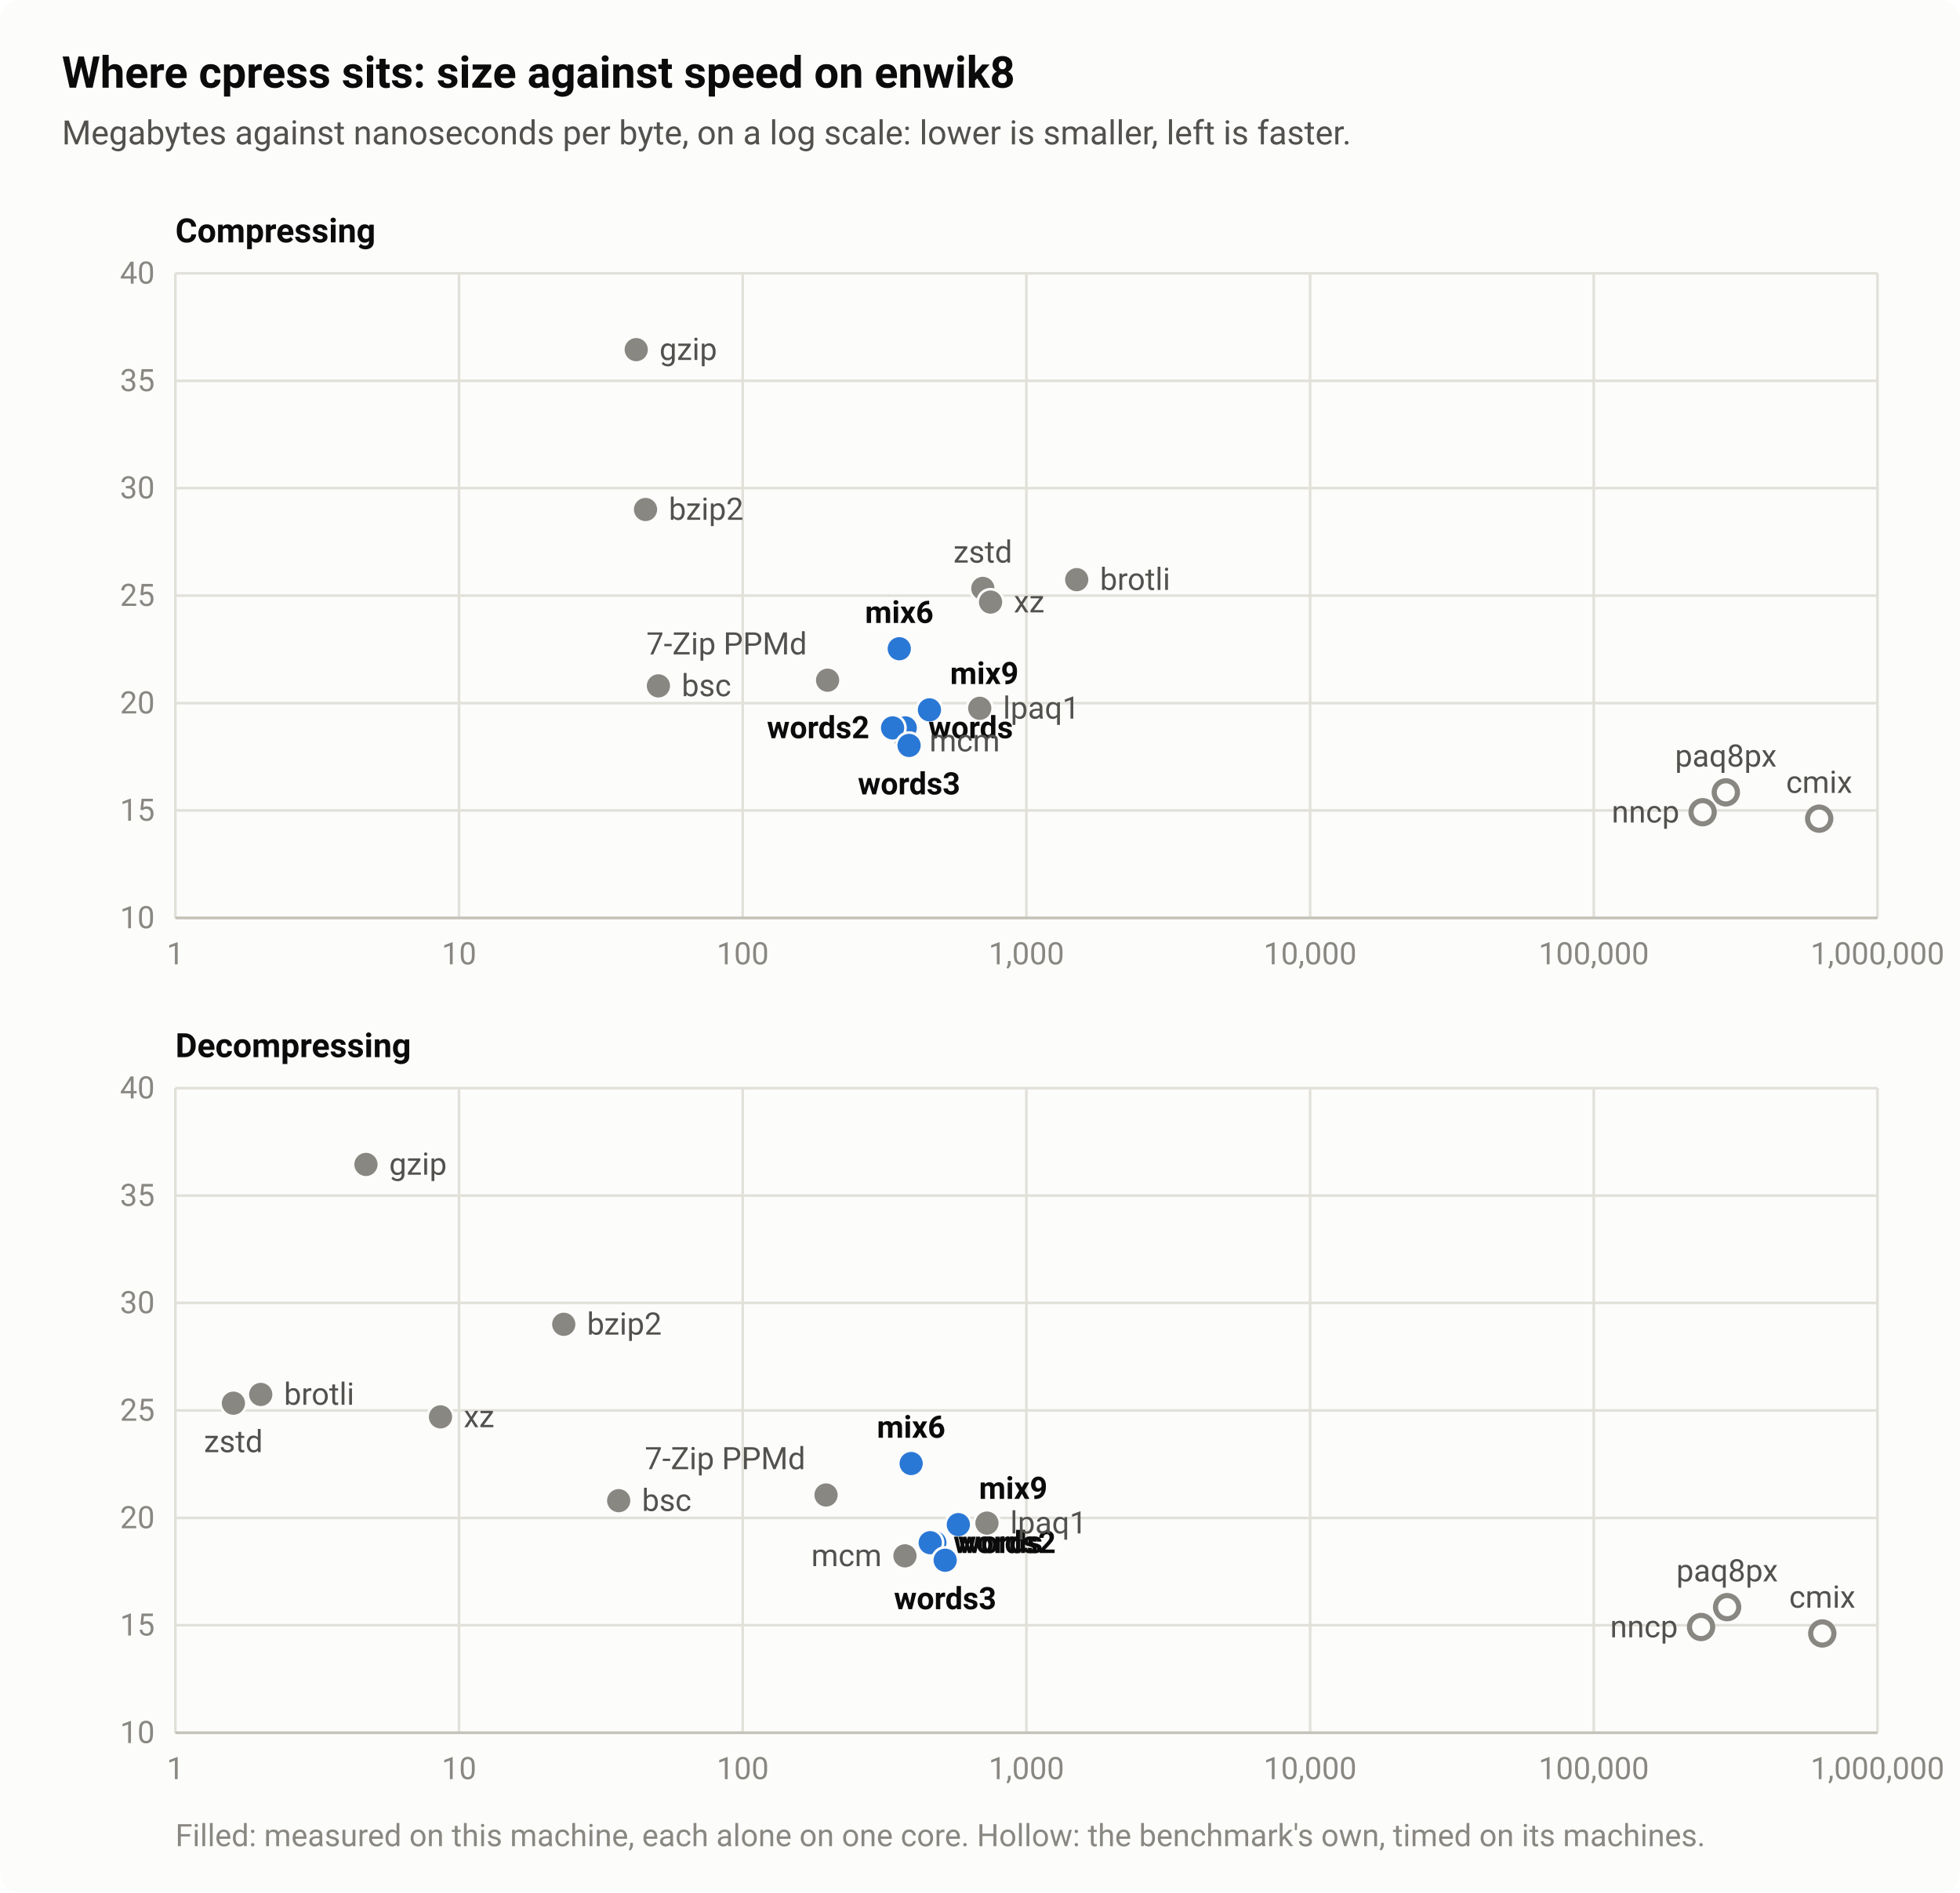
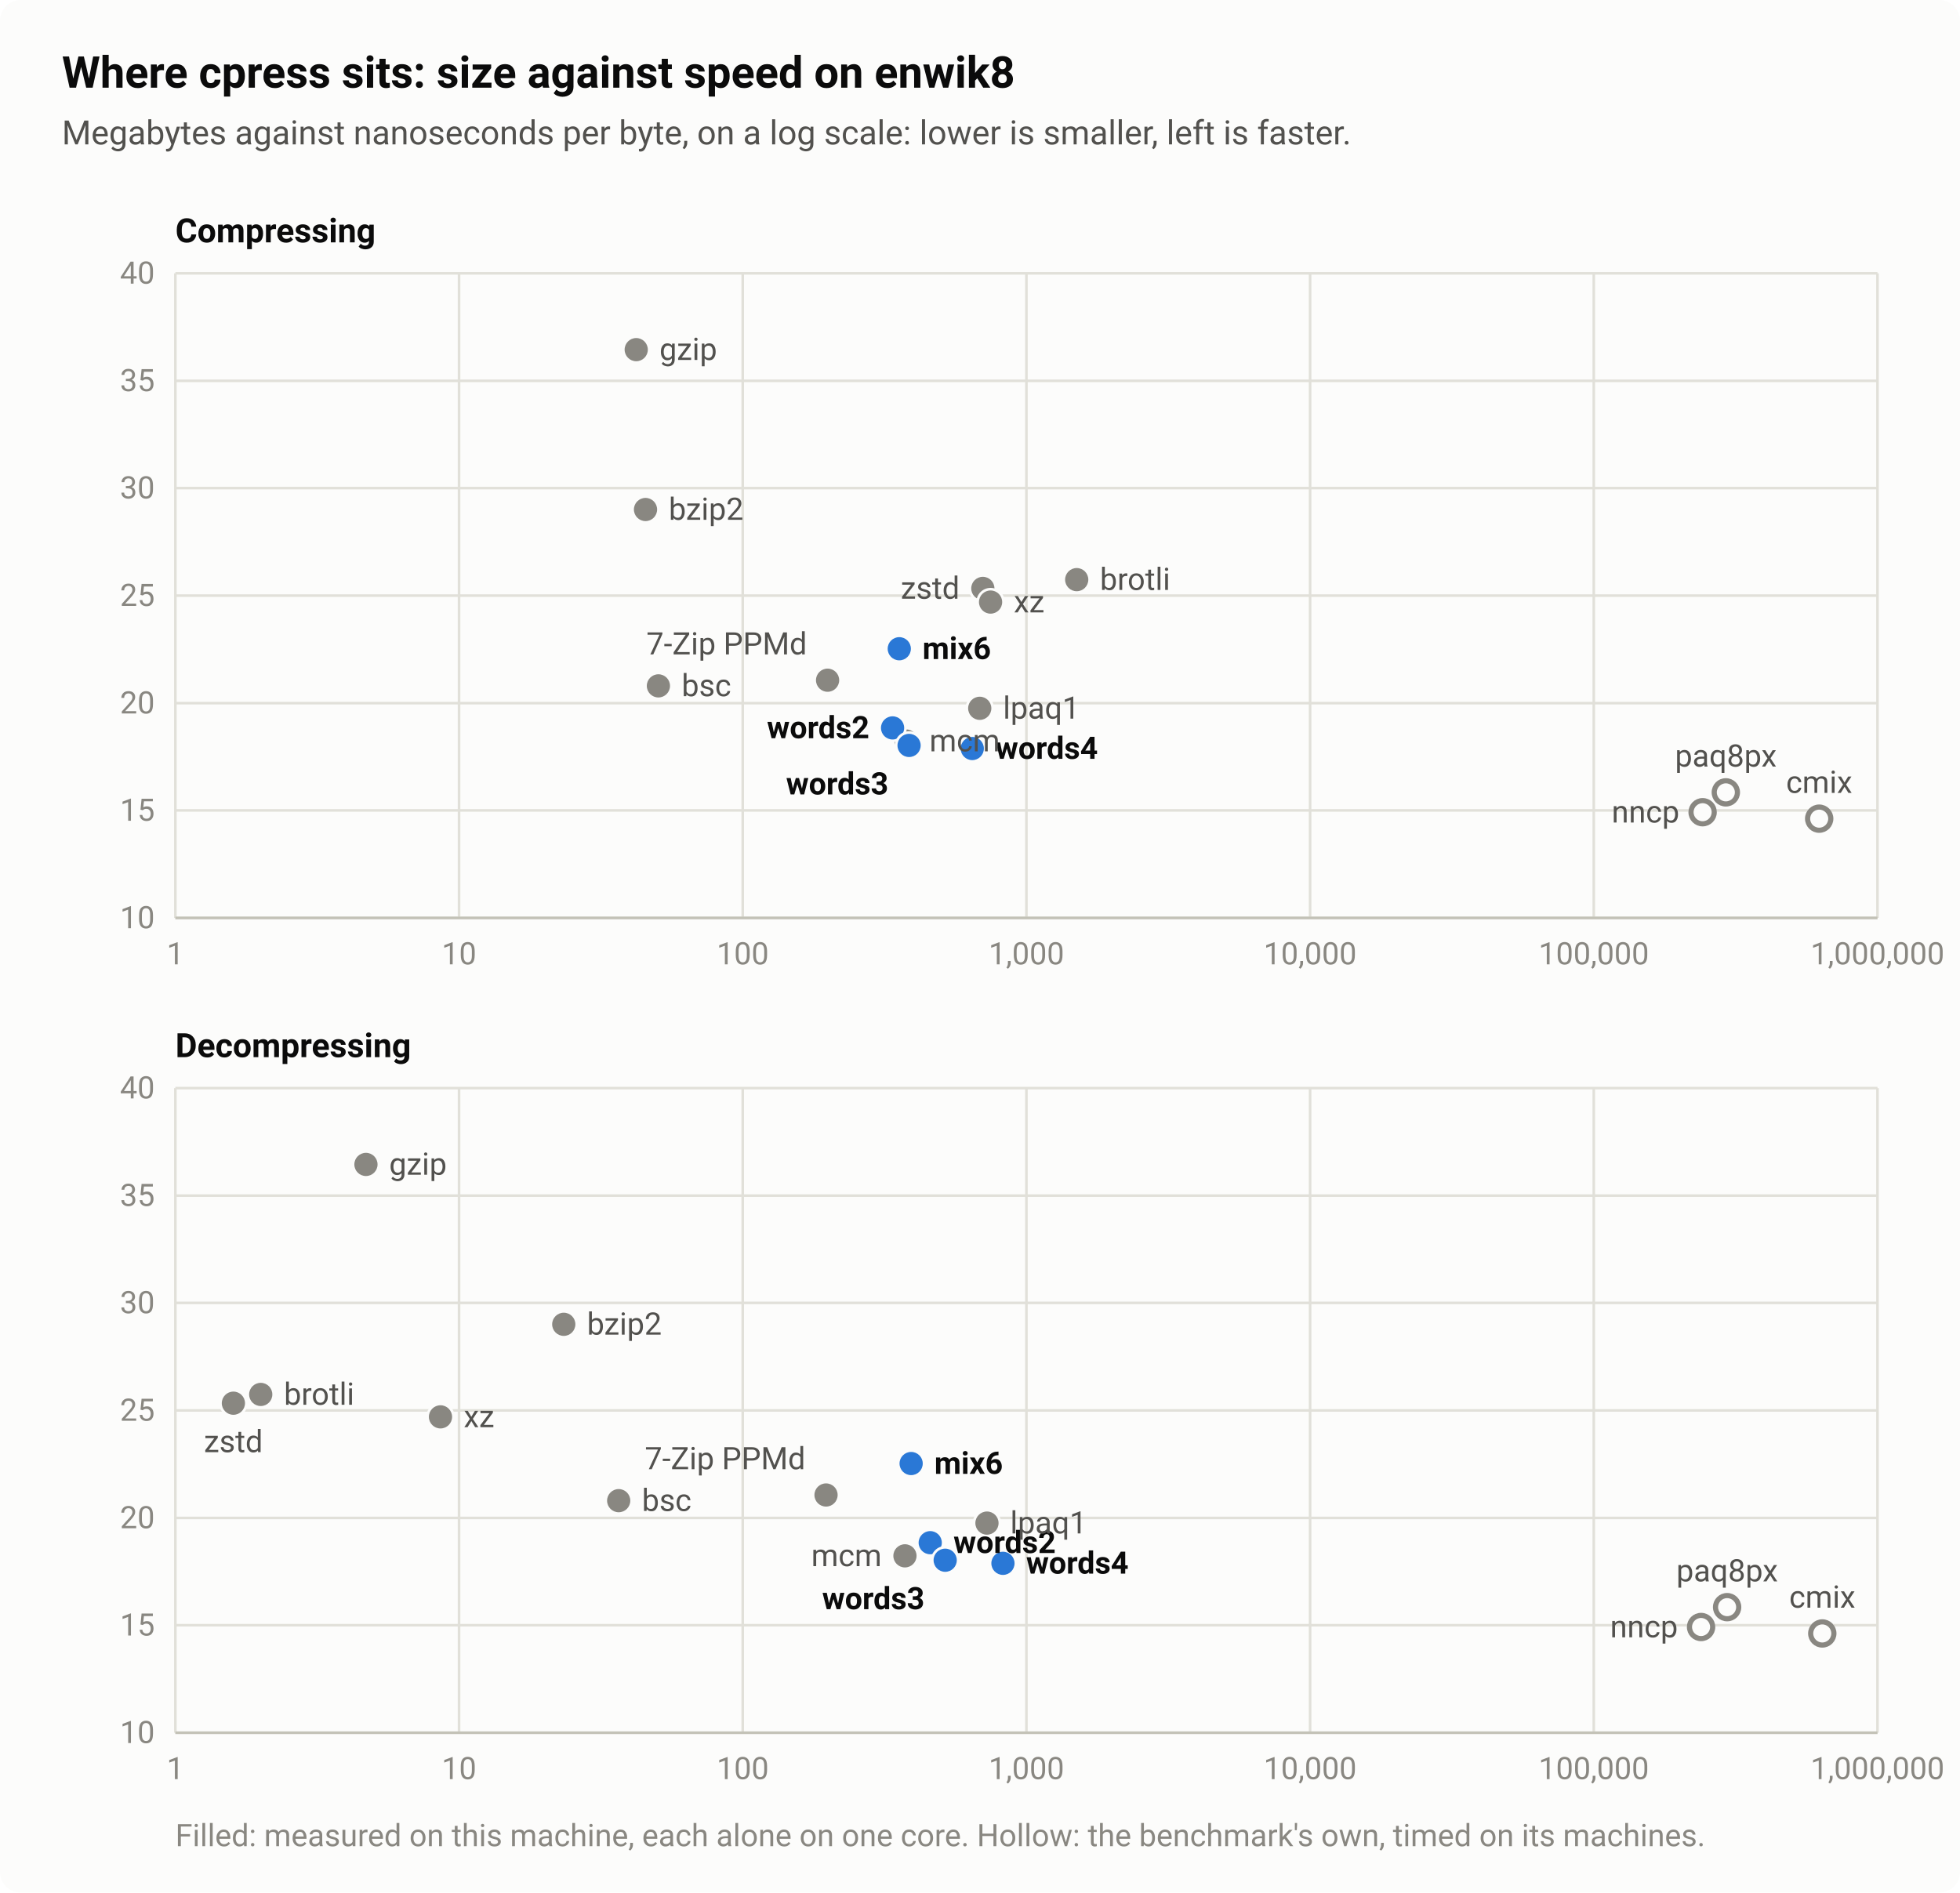
<svg xmlns="http://www.w3.org/2000/svg" width="760" height="734" viewBox="0 0 760 734" role="img" aria-labelledby="title desc">
  <style>text { font-family: system-ui, -apple-system, 'Segoe UI', Roboto, sans-serif; } .num { font-variant-numeric: tabular-nums; }</style>
  <rect width="760" height="734" rx="8" fill="#fcfcfb" />
  <text x="24" y="34" font-size="17" fill="#0b0b0b" font-weight="600">Where cpress sits: size against speed on enwik8</text>
  <text x="24" y="56" font-size="13" fill="#52514e">Megabytes against nanoseconds per byte, on a log scale: lower is smaller, left is faster.</text>
  <text x="68" y="94" font-size="13" fill="#0b0b0b" font-weight="600">Compressing</text>
  <line x1="68" y1="106" x2="68" y2="356" stroke="#e1e0d9" stroke-width="1" />
  <text x="68" y="374" font-size="12" fill="#898781" text-anchor="middle" class="num">1</text>
  <line x1="178" y1="106" x2="178" y2="356" stroke="#e1e0d9" stroke-width="1" />
  <text x="178" y="374" font-size="12" fill="#898781" text-anchor="middle" class="num">10</text>
  <line x1="288" y1="106" x2="288" y2="356" stroke="#e1e0d9" stroke-width="1" />
  <text x="288" y="374" font-size="12" fill="#898781" text-anchor="middle" class="num">100</text>
  <line x1="398" y1="106" x2="398" y2="356" stroke="#e1e0d9" stroke-width="1" />
  <text x="398" y="374" font-size="12" fill="#898781" text-anchor="middle" class="num">1,000</text>
  <line x1="508" y1="106" x2="508" y2="356" stroke="#e1e0d9" stroke-width="1" />
  <text x="508" y="374" font-size="12" fill="#898781" text-anchor="middle" class="num">10,000</text>
  <line x1="618" y1="106" x2="618" y2="356" stroke="#e1e0d9" stroke-width="1" />
  <text x="618" y="374" font-size="12" fill="#898781" text-anchor="middle" class="num">100,000</text>
  <line x1="728" y1="106" x2="728" y2="356" stroke="#e1e0d9" stroke-width="1" />
  <text x="728" y="374" font-size="12" fill="#898781" text-anchor="middle" class="num">1,000,000</text>
  <line x1="68" y1="356" x2="728" y2="356" stroke="#e1e0d9" stroke-width="1" />
  <text x="60" y="360" font-size="12" fill="#898781" text-anchor="end" class="num">10</text>
  <line x1="68" y1="314.3" x2="728" y2="314.3" stroke="#e1e0d9" stroke-width="1" />
  <text x="60" y="318.3" font-size="12" fill="#898781" text-anchor="end" class="num">15</text>
  <line x1="68" y1="272.7" x2="728" y2="272.7" stroke="#e1e0d9" stroke-width="1" />
  <text x="60" y="276.7" font-size="12" fill="#898781" text-anchor="end" class="num">20</text>
  <line x1="68" y1="231" x2="728" y2="231" stroke="#e1e0d9" stroke-width="1" />
  <text x="60" y="235" font-size="12" fill="#898781" text-anchor="end" class="num">25</text>
  <line x1="68" y1="189.3" x2="728" y2="189.3" stroke="#e1e0d9" stroke-width="1" />
  <text x="60" y="193.3" font-size="12" fill="#898781" text-anchor="end" class="num">30</text>
  <line x1="68" y1="147.7" x2="728" y2="147.7" stroke="#e1e0d9" stroke-width="1" />
  <text x="60" y="151.7" font-size="12" fill="#898781" text-anchor="end" class="num">35</text>
  <line x1="68" y1="106" x2="728" y2="106" stroke="#e1e0d9" stroke-width="1" />
  <text x="60" y="110" font-size="12" fill="#898781" text-anchor="end" class="num">40</text>
  <line x1="68" y1="356" x2="728" y2="356" stroke="#c3c2b7" stroke-width="1" />
  <circle cx="246.7" cy="135.6" r="5.5" fill="#fcfcfb" />
  <circle cx="246.7" cy="135.6" r="4.5" fill="#898781" stroke="#898781" stroke-width="0" />
  <circle cx="250.3" cy="197.6" r="5.5" fill="#fcfcfb" />
  <circle cx="250.3" cy="197.6" r="4.5" fill="#898781" stroke="#898781" stroke-width="0" />
  <circle cx="381.1" cy="228.2" r="5.5" fill="#fcfcfb" />
  <circle cx="381.1" cy="228.2" r="4.5" fill="#898781" stroke="#898781" stroke-width="0" />
  <circle cx="384.1" cy="233.5" r="5.5" fill="#fcfcfb" />
  <circle cx="384.1" cy="233.5" r="4.5" fill="#898781" stroke="#898781" stroke-width="0" />
  <circle cx="417.5" cy="224.8" r="5.5" fill="#fcfcfb" />
  <circle cx="417.5" cy="224.8" r="4.5" fill="#898781" stroke="#898781" stroke-width="0" />
  <circle cx="320.9" cy="263.8" r="5.5" fill="#fcfcfb" />
  <circle cx="320.9" cy="263.8" r="4.5" fill="#898781" stroke="#898781" stroke-width="0" />
  <circle cx="255.3" cy="266" r="5.5" fill="#fcfcfb" />
  <circle cx="255.3" cy="266" r="4.5" fill="#898781" stroke="#898781" stroke-width="0" />
  <circle cx="379.9" cy="274.7" r="5.5" fill="#fcfcfb" />
  <circle cx="379.9" cy="274.7" r="4.5" fill="#898781" stroke="#898781" stroke-width="0" />
  <circle cx="351.4" cy="287.4" r="5.5" fill="#fcfcfb" />
  <circle cx="351.4" cy="287.4" r="4.5" fill="#898781" stroke="#898781" stroke-width="0" />
  <circle cx="669.2" cy="307.3" r="5.5" fill="#fcfcfb" />
  <circle cx="669.2" cy="307.3" r="4.5" fill="#fcfcfb" stroke="#898781" stroke-width="2" />
  <circle cx="660.2" cy="315" r="5.5" fill="#fcfcfb" />
  <circle cx="660.2" cy="315" r="4.5" fill="#fcfcfb" stroke="#898781" stroke-width="2" />
  <circle cx="705.4" cy="317.5" r="5.5" fill="#fcfcfb" />
  <circle cx="705.4" cy="317.5" r="4.5" fill="#fcfcfb" stroke="#898781" stroke-width="2" />
  <circle cx="348.7" cy="251.6" r="5.5" fill="#fcfcfb" />
  <circle cx="348.7" cy="251.6" r="4.5" fill="#2a78d6" stroke="#2a78d6" stroke-width="0" />
-   <circle cx="360.4" cy="275.3" r="5.5" fill="#fcfcfb" />
-   <circle cx="360.4" cy="275.3" r="4.5" fill="#2a78d6" stroke="#2a78d6" stroke-width="0" />
-   <circle cx="351" cy="282.3" r="5.5" fill="#fcfcfb" />
-   <circle cx="351" cy="282.3" r="4.5" fill="#2a78d6" stroke="#2a78d6" stroke-width="0" />
  <circle cx="346.1" cy="282.3" r="5.5" fill="#fcfcfb" />
  <circle cx="346.1" cy="282.3" r="4.5" fill="#2a78d6" stroke="#2a78d6" stroke-width="0" />
  <circle cx="352.5" cy="289.1" r="5.5" fill="#fcfcfb" />
  <circle cx="352.5" cy="289.1" r="4.5" fill="#2a78d6" stroke="#2a78d6" stroke-width="0" />
-   <text x="352.5" y="308.1" font-size="12" fill="#0b0b0b" text-anchor="middle" font-weight="600">words3</text>
+   <circle cx="377" cy="290.3" r="5.5" fill="#fcfcfb" />
+   <circle cx="377" cy="290.3" r="4.5" fill="#2a78d6" stroke="#2a78d6" stroke-width="0" />
+   <text x="386" y="294.3" font-size="12" fill="#0b0b0b" font-weight="600">words4</text>
+   <text x="344.5" y="308.1" font-size="12" fill="#0b0b0b" text-anchor="end" font-weight="600">words3</text>
  <text x="337.1" y="286.3" font-size="12" fill="#0b0b0b" text-anchor="end" font-weight="600">words2</text>
-   <text x="360" y="286.3" font-size="12" fill="#0b0b0b" font-weight="600">words</text>
-   <text x="368.4" y="265.3" font-size="12" fill="#0b0b0b" font-weight="600">mix9</text>
-   <text x="348.7" y="241.6" font-size="12" fill="#0b0b0b" text-anchor="middle" font-weight="600">mix6</text>
+   <text x="357.7" y="255.6" font-size="12" fill="#0b0b0b" font-weight="600">mix6</text>
  <text x="705.4" y="307.5" font-size="12" fill="#52514e" text-anchor="middle">cmix</text>
  <text x="651.2" y="319" font-size="12" fill="#52514e" text-anchor="end">nncp</text>
  <text x="669.2" y="297.3" font-size="12" fill="#52514e" text-anchor="middle">paq8px</text>
  <text x="360.4" y="291.4" font-size="12" fill="#52514e">mcm</text>
  <text x="388.9" y="278.7" font-size="12" fill="#52514e">lpaq1</text>
  <text x="264.3" y="270" font-size="12" fill="#52514e">bsc</text>
  <text x="312.9" y="253.8" font-size="12" fill="#52514e" text-anchor="end">7-Zip PPMd</text>
  <text x="426.5" y="228.8" font-size="12" fill="#52514e">brotli</text>
  <text x="393.1" y="237.5" font-size="12" fill="#52514e">xz</text>
-   <text x="381.1" y="218.2" font-size="12" fill="#52514e" text-anchor="middle">zstd</text>
+   <text x="372.1" y="232.2" font-size="12" fill="#52514e" text-anchor="end">zstd</text>
  <text x="259.3" y="201.6" font-size="12" fill="#52514e">bzip2</text>
  <text x="255.7" y="139.6" font-size="12" fill="#52514e">gzip</text>
  <text x="68" y="410" font-size="13" fill="#0b0b0b" font-weight="600">Decompressing</text>
  <line x1="68" y1="422" x2="68" y2="672" stroke="#e1e0d9" stroke-width="1" />
  <text x="68" y="690" font-size="12" fill="#898781" text-anchor="middle" class="num">1</text>
  <line x1="178" y1="422" x2="178" y2="672" stroke="#e1e0d9" stroke-width="1" />
  <text x="178" y="690" font-size="12" fill="#898781" text-anchor="middle" class="num">10</text>
  <line x1="288" y1="422" x2="288" y2="672" stroke="#e1e0d9" stroke-width="1" />
  <text x="288" y="690" font-size="12" fill="#898781" text-anchor="middle" class="num">100</text>
  <line x1="398" y1="422" x2="398" y2="672" stroke="#e1e0d9" stroke-width="1" />
  <text x="398" y="690" font-size="12" fill="#898781" text-anchor="middle" class="num">1,000</text>
  <line x1="508" y1="422" x2="508" y2="672" stroke="#e1e0d9" stroke-width="1" />
  <text x="508" y="690" font-size="12" fill="#898781" text-anchor="middle" class="num">10,000</text>
  <line x1="618" y1="422" x2="618" y2="672" stroke="#e1e0d9" stroke-width="1" />
  <text x="618" y="690" font-size="12" fill="#898781" text-anchor="middle" class="num">100,000</text>
  <line x1="728" y1="422" x2="728" y2="672" stroke="#e1e0d9" stroke-width="1" />
  <text x="728" y="690" font-size="12" fill="#898781" text-anchor="middle" class="num">1,000,000</text>
  <line x1="68" y1="672" x2="728" y2="672" stroke="#e1e0d9" stroke-width="1" />
  <text x="60" y="676" font-size="12" fill="#898781" text-anchor="end" class="num">10</text>
  <line x1="68" y1="630.3" x2="728" y2="630.3" stroke="#e1e0d9" stroke-width="1" />
  <text x="60" y="634.3" font-size="12" fill="#898781" text-anchor="end" class="num">15</text>
  <line x1="68" y1="588.7" x2="728" y2="588.7" stroke="#e1e0d9" stroke-width="1" />
  <text x="60" y="592.7" font-size="12" fill="#898781" text-anchor="end" class="num">20</text>
  <line x1="68" y1="547" x2="728" y2="547" stroke="#e1e0d9" stroke-width="1" />
  <text x="60" y="551" font-size="12" fill="#898781" text-anchor="end" class="num">25</text>
  <line x1="68" y1="505.3" x2="728" y2="505.3" stroke="#e1e0d9" stroke-width="1" />
  <text x="60" y="509.3" font-size="12" fill="#898781" text-anchor="end" class="num">30</text>
  <line x1="68" y1="463.7" x2="728" y2="463.7" stroke="#e1e0d9" stroke-width="1" />
  <text x="60" y="467.7" font-size="12" fill="#898781" text-anchor="end" class="num">35</text>
  <line x1="68" y1="422" x2="728" y2="422" stroke="#e1e0d9" stroke-width="1" />
  <text x="60" y="426" font-size="12" fill="#898781" text-anchor="end" class="num">40</text>
  <line x1="68" y1="672" x2="728" y2="672" stroke="#c3c2b7" stroke-width="1" />
  <circle cx="141.9" cy="451.6" r="5.5" fill="#fcfcfb" />
  <circle cx="141.9" cy="451.6" r="4.5" fill="#898781" stroke="#898781" stroke-width="0" />
  <circle cx="218.6" cy="513.6" r="5.5" fill="#fcfcfb" />
  <circle cx="218.6" cy="513.6" r="4.5" fill="#898781" stroke="#898781" stroke-width="0" />
  <circle cx="90.5" cy="544.2" r="5.5" fill="#fcfcfb" />
  <circle cx="90.5" cy="544.2" r="4.5" fill="#898781" stroke="#898781" stroke-width="0" />
  <circle cx="170.8" cy="549.5" r="5.5" fill="#fcfcfb" />
  <circle cx="170.8" cy="549.5" r="4.5" fill="#898781" stroke="#898781" stroke-width="0" />
  <circle cx="101.1" cy="540.8" r="5.5" fill="#fcfcfb" />
  <circle cx="101.1" cy="540.8" r="4.5" fill="#898781" stroke="#898781" stroke-width="0" />
  <circle cx="320.3" cy="579.8" r="5.5" fill="#fcfcfb" />
  <circle cx="320.3" cy="579.8" r="4.5" fill="#898781" stroke="#898781" stroke-width="0" />
  <circle cx="239.9" cy="582" r="5.5" fill="#fcfcfb" />
  <circle cx="239.9" cy="582" r="4.5" fill="#898781" stroke="#898781" stroke-width="0" />
  <circle cx="382.7" cy="590.7" r="5.5" fill="#fcfcfb" />
  <circle cx="382.7" cy="590.7" r="4.5" fill="#898781" stroke="#898781" stroke-width="0" />
  <circle cx="350.9" cy="603.4" r="5.5" fill="#fcfcfb" />
  <circle cx="350.9" cy="603.4" r="4.5" fill="#898781" stroke="#898781" stroke-width="0" />
  <circle cx="669.7" cy="623.3" r="5.5" fill="#fcfcfb" />
  <circle cx="669.7" cy="623.3" r="4.5" fill="#fcfcfb" stroke="#898781" stroke-width="2" />
  <circle cx="659.6" cy="631" r="5.5" fill="#fcfcfb" />
  <circle cx="659.6" cy="631" r="4.5" fill="#fcfcfb" stroke="#898781" stroke-width="2" />
  <circle cx="706.6" cy="633.5" r="5.5" fill="#fcfcfb" />
  <circle cx="706.6" cy="633.5" r="4.5" fill="#fcfcfb" stroke="#898781" stroke-width="2" />
  <circle cx="353.3" cy="567.6" r="5.5" fill="#fcfcfb" />
  <circle cx="353.3" cy="567.6" r="4.5" fill="#2a78d6" stroke="#2a78d6" stroke-width="0" />
-   <circle cx="371.6" cy="591.3" r="5.5" fill="#fcfcfb" />
-   <circle cx="371.6" cy="591.3" r="4.5" fill="#2a78d6" stroke="#2a78d6" stroke-width="0" />
-   <circle cx="362.5" cy="598.3" r="5.5" fill="#fcfcfb" />
-   <circle cx="362.5" cy="598.3" r="4.5" fill="#2a78d6" stroke="#2a78d6" stroke-width="0" />
  <circle cx="360.7" cy="598.3" r="5.5" fill="#fcfcfb" />
  <circle cx="360.7" cy="598.3" r="4.5" fill="#2a78d6" stroke="#2a78d6" stroke-width="0" />
  <circle cx="366.5" cy="605.1" r="5.5" fill="#fcfcfb" />
  <circle cx="366.5" cy="605.1" r="4.5" fill="#2a78d6" stroke="#2a78d6" stroke-width="0" />
-   <text x="366.5" y="624.1" font-size="12" fill="#0b0b0b" text-anchor="middle" font-weight="600">words3</text>
+   <circle cx="388.9" cy="606.3" r="5.5" fill="#fcfcfb" />
+   <circle cx="388.9" cy="606.3" r="4.5" fill="#2a78d6" stroke="#2a78d6" stroke-width="0" />
+   <text x="397.9" y="610.3" font-size="12" fill="#0b0b0b" font-weight="600">words4</text>
+   <text x="358.5" y="624.1" font-size="12" fill="#0b0b0b" text-anchor="end" font-weight="600">words3</text>
  <text x="369.7" y="602.3" font-size="12" fill="#0b0b0b" font-weight="600">words2</text>
-   <text x="371.5" y="602.3" font-size="12" fill="#0b0b0b" font-weight="600">words</text>
-   <text x="379.6" y="581.3" font-size="12" fill="#0b0b0b" font-weight="600">mix9</text>
-   <text x="353.3" y="557.6" font-size="12" fill="#0b0b0b" text-anchor="middle" font-weight="600">mix6</text>
+   <text x="362.3" y="571.6" font-size="12" fill="#0b0b0b" font-weight="600">mix6</text>
  <text x="706.6" y="623.5" font-size="12" fill="#52514e" text-anchor="middle">cmix</text>
  <text x="650.6" y="635" font-size="12" fill="#52514e" text-anchor="end">nncp</text>
  <text x="669.7" y="613.3" font-size="12" fill="#52514e" text-anchor="middle">paq8px</text>
  <text x="341.9" y="607.4" font-size="12" fill="#52514e" text-anchor="end">mcm</text>
  <text x="391.7" y="594.7" font-size="12" fill="#52514e">lpaq1</text>
  <text x="248.9" y="586" font-size="12" fill="#52514e">bsc</text>
  <text x="312.3" y="569.8" font-size="12" fill="#52514e" text-anchor="end">7-Zip PPMd</text>
  <text x="110.1" y="544.8" font-size="12" fill="#52514e">brotli</text>
  <text x="179.8" y="553.5" font-size="12" fill="#52514e">xz</text>
  <text x="90.5" y="563.2" font-size="12" fill="#52514e" text-anchor="middle">zstd</text>
  <text x="227.6" y="517.6" font-size="12" fill="#52514e">bzip2</text>
  <text x="150.9" y="455.6" font-size="12" fill="#52514e">gzip</text>
  <text x="68" y="716" font-size="12" fill="#898781">Filled: measured on this machine, each alone on one core. Hollow: the benchmark's own, timed on its machines.</text>
</svg>
